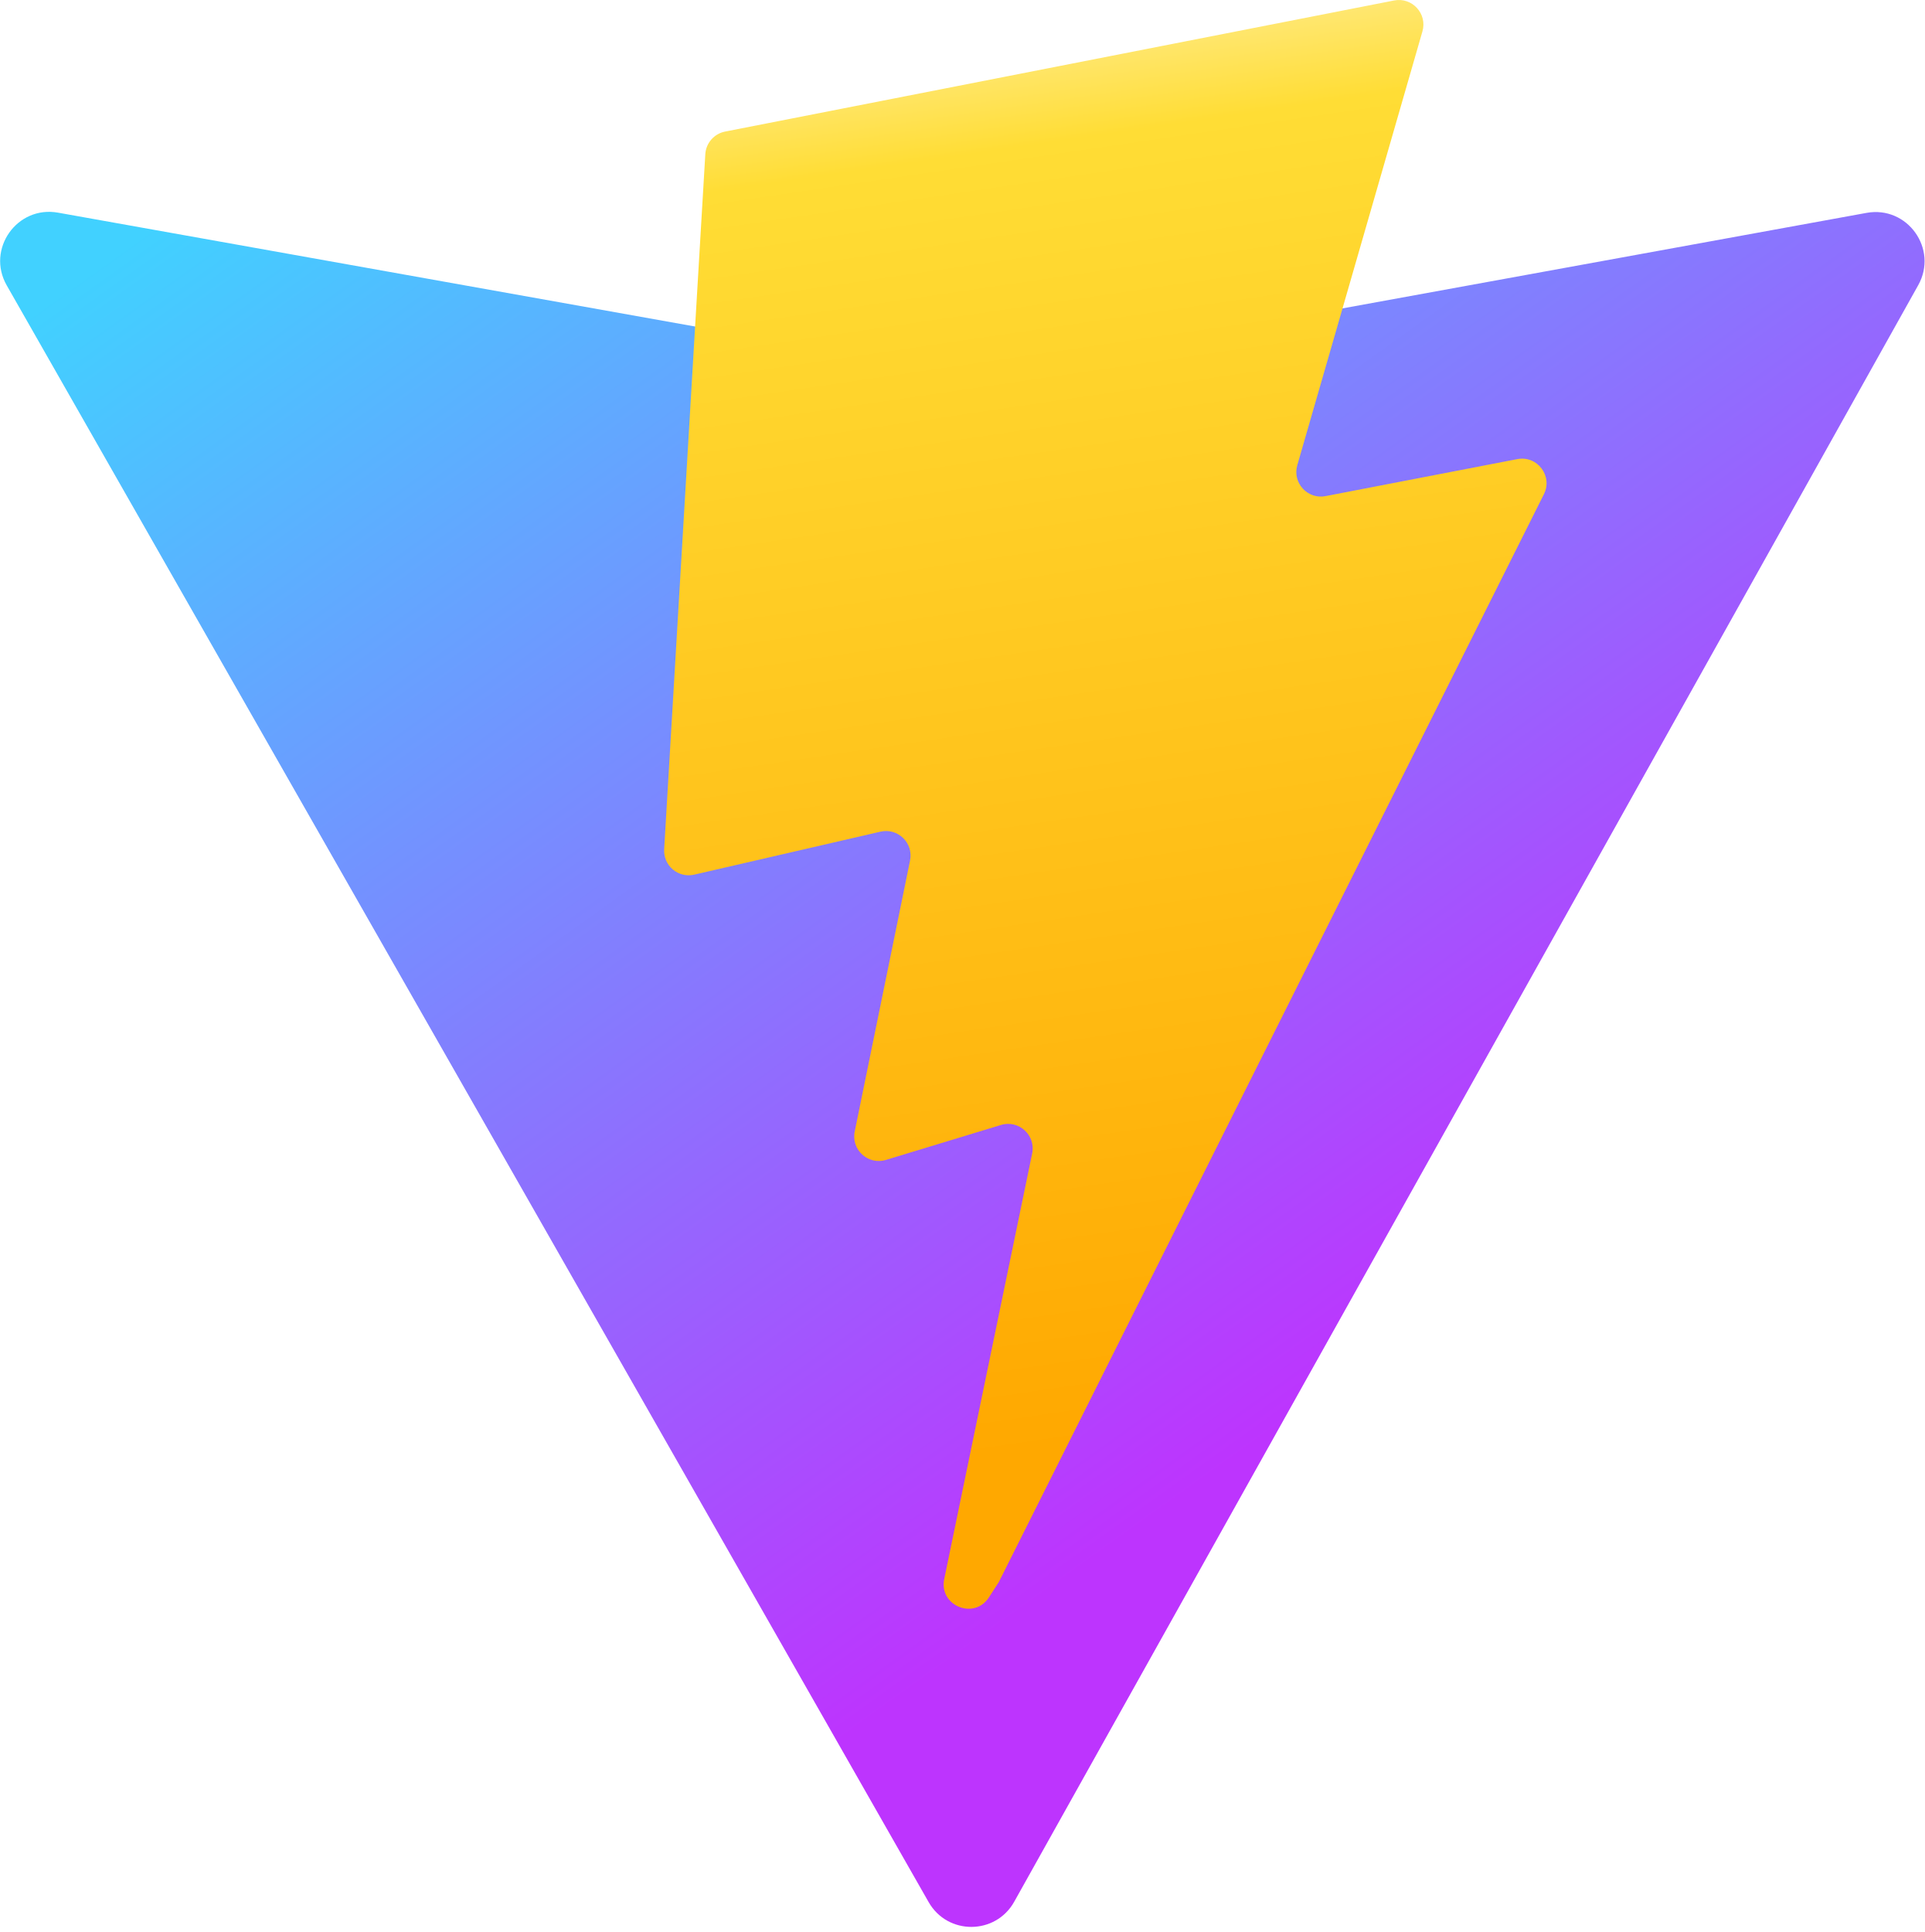
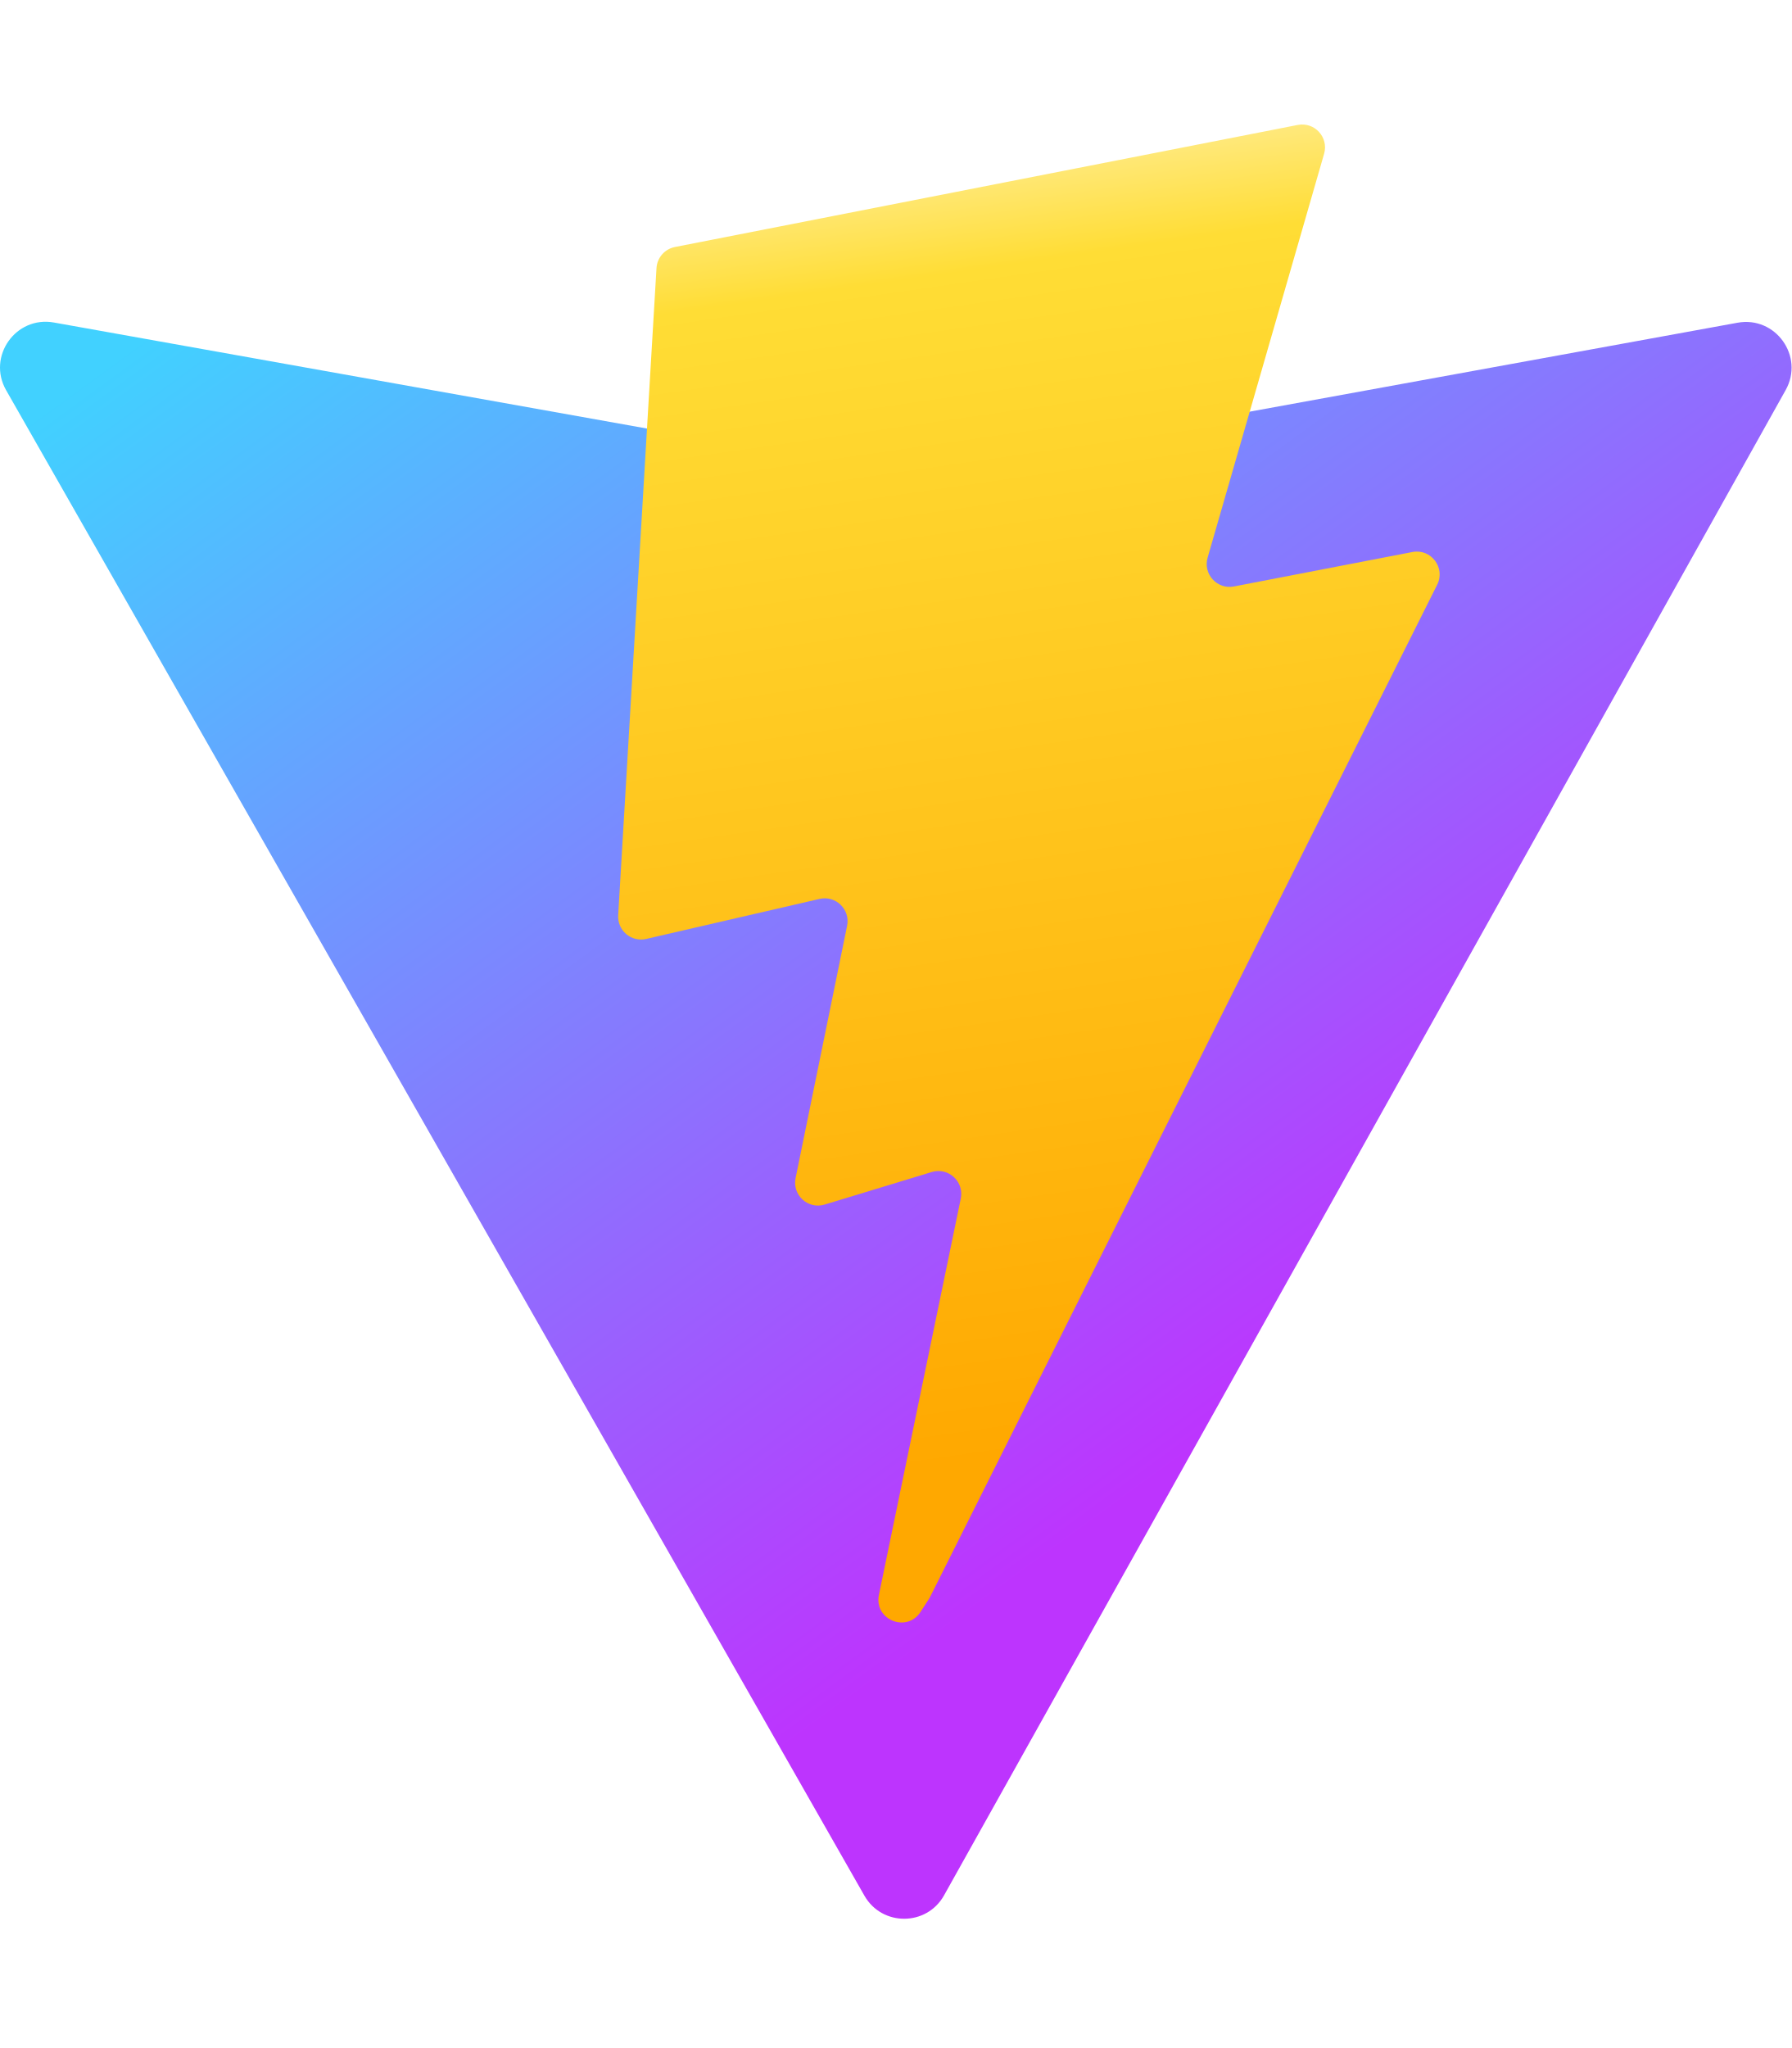
- <svg xmlns="http://www.w3.org/2000/svg" aria-hidden="true" role="img" class="iconify iconify--logos" width="31.88" height="32" preserveAspectRatio="xMidYMid meet" viewBox="0 0 256 257">
+ <svg xmlns="http://www.w3.org/2000/svg" aria-hidden="true" role="img" class="iconify iconify--logos" width="35" height="40" preserveAspectRatio="xMidYMid meet" viewBox="0 0 256 257">
  <defs>
    <linearGradient id="IconifyId1813088fe1fbc01fb466" x1="-.828%" x2="57.636%" y1="7.652%" y2="78.411%">
      <stop offset="0%" stop-color="#41D1FF" />
      <stop offset="100%" stop-color="#BD34FE" />
    </linearGradient>
    <linearGradient id="IconifyId1813088fe1fbc01fb467" x1="43.376%" x2="50.316%" y1="2.242%" y2="89.03%">
      <stop offset="0%" stop-color="#FFEA83" />
      <stop offset="8.333%" stop-color="#FFDD35" />
      <stop offset="100%" stop-color="#FFA800" />
    </linearGradient>
  </defs>
  <path fill="url(#IconifyId1813088fe1fbc01fb466)" d="M255.153 37.938L134.897 252.976c-2.483 4.44-8.862 4.466-11.382.048L.875 37.958c-2.746-4.814 1.371-10.646 6.827-9.67l120.385 21.517a6.537 6.537 0 0 0 2.322-.004l117.867-21.483c5.438-.991 9.574 4.796 6.877 9.62Z" />
  <path fill="url(#IconifyId1813088fe1fbc01fb467)" d="M185.432.063L96.44 17.501a3.268 3.268 0 0 0-2.634 3.014l-5.474 92.456a3.268 3.268 0 0 0 3.997 3.378l24.777-5.718c2.318-.535 4.413 1.507 3.936 3.838l-7.361 36.047c-.495 2.426 1.782 4.5 4.151 3.78l15.304-4.649c2.372-.72 4.652 1.36 4.15 3.788l-11.698 56.621c-.732 3.542 3.979 5.473 5.943 2.437l1.313-2.028l72.516-144.72c1.215-2.423-.88-5.186-3.54-4.672l-25.505 4.922c-2.396.462-4.435-1.77-3.759-4.114l16.646-57.705c.677-2.35-1.37-4.583-3.769-4.113Z" />
</svg>
